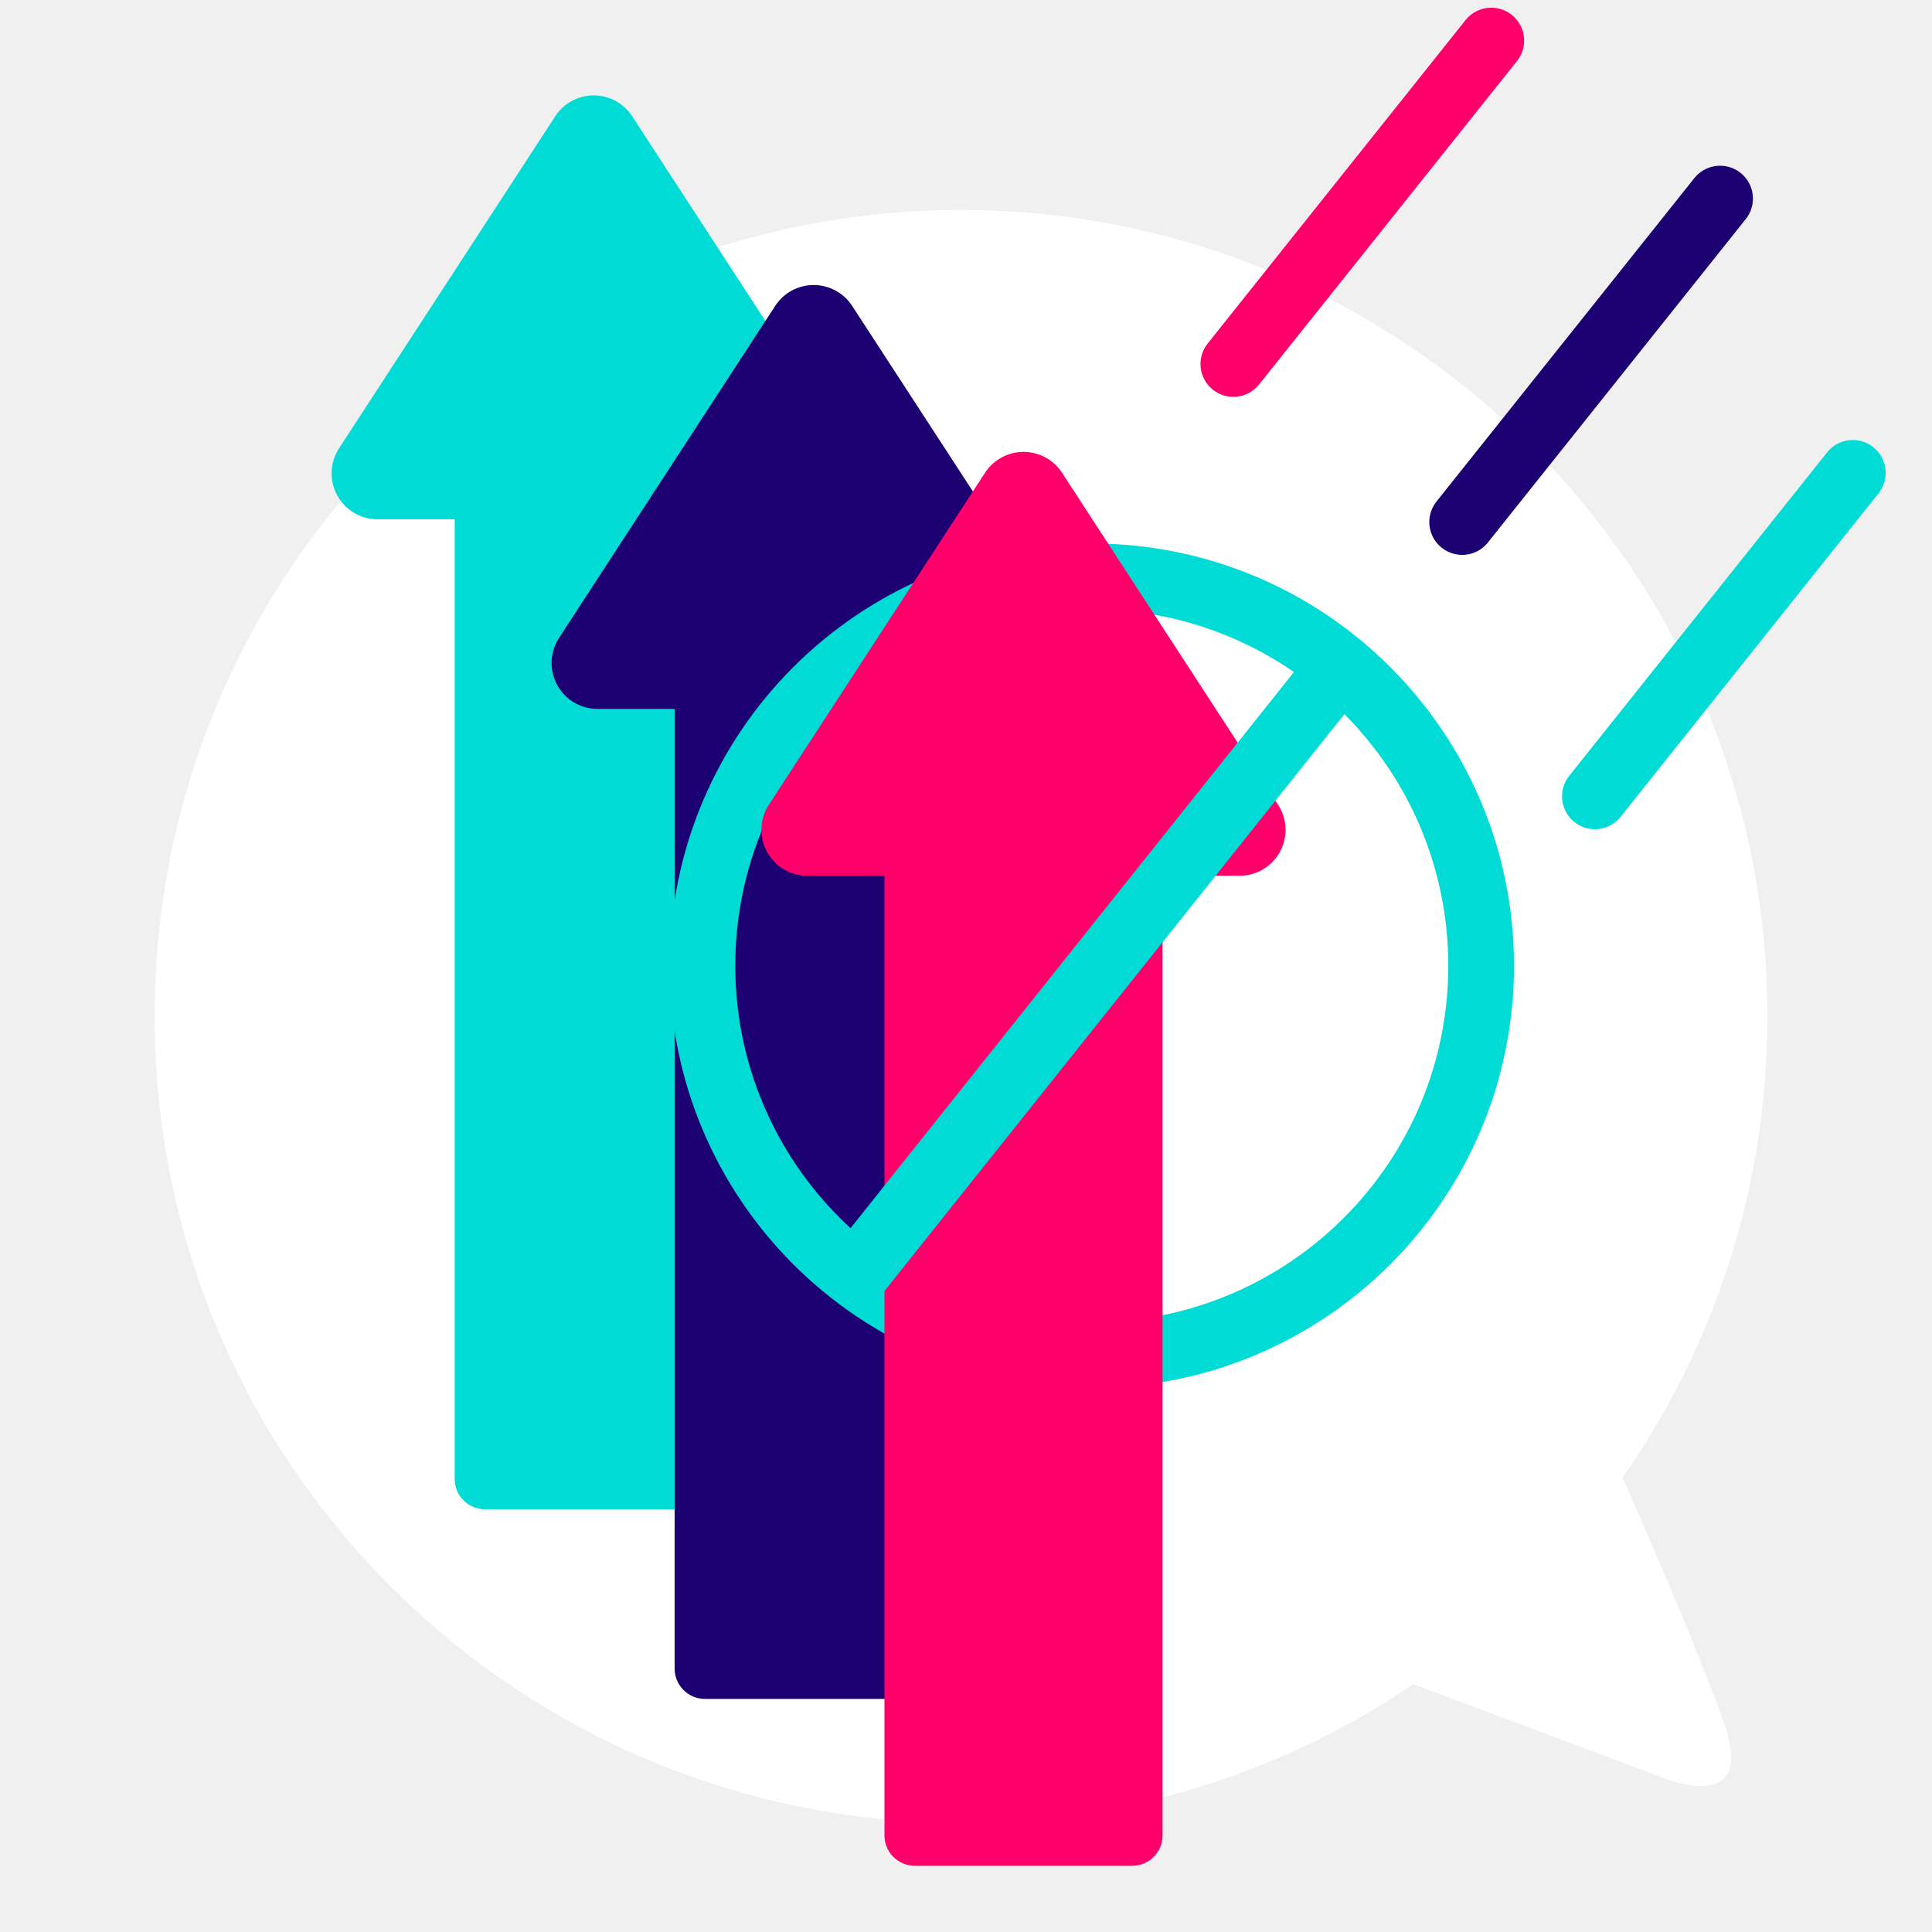
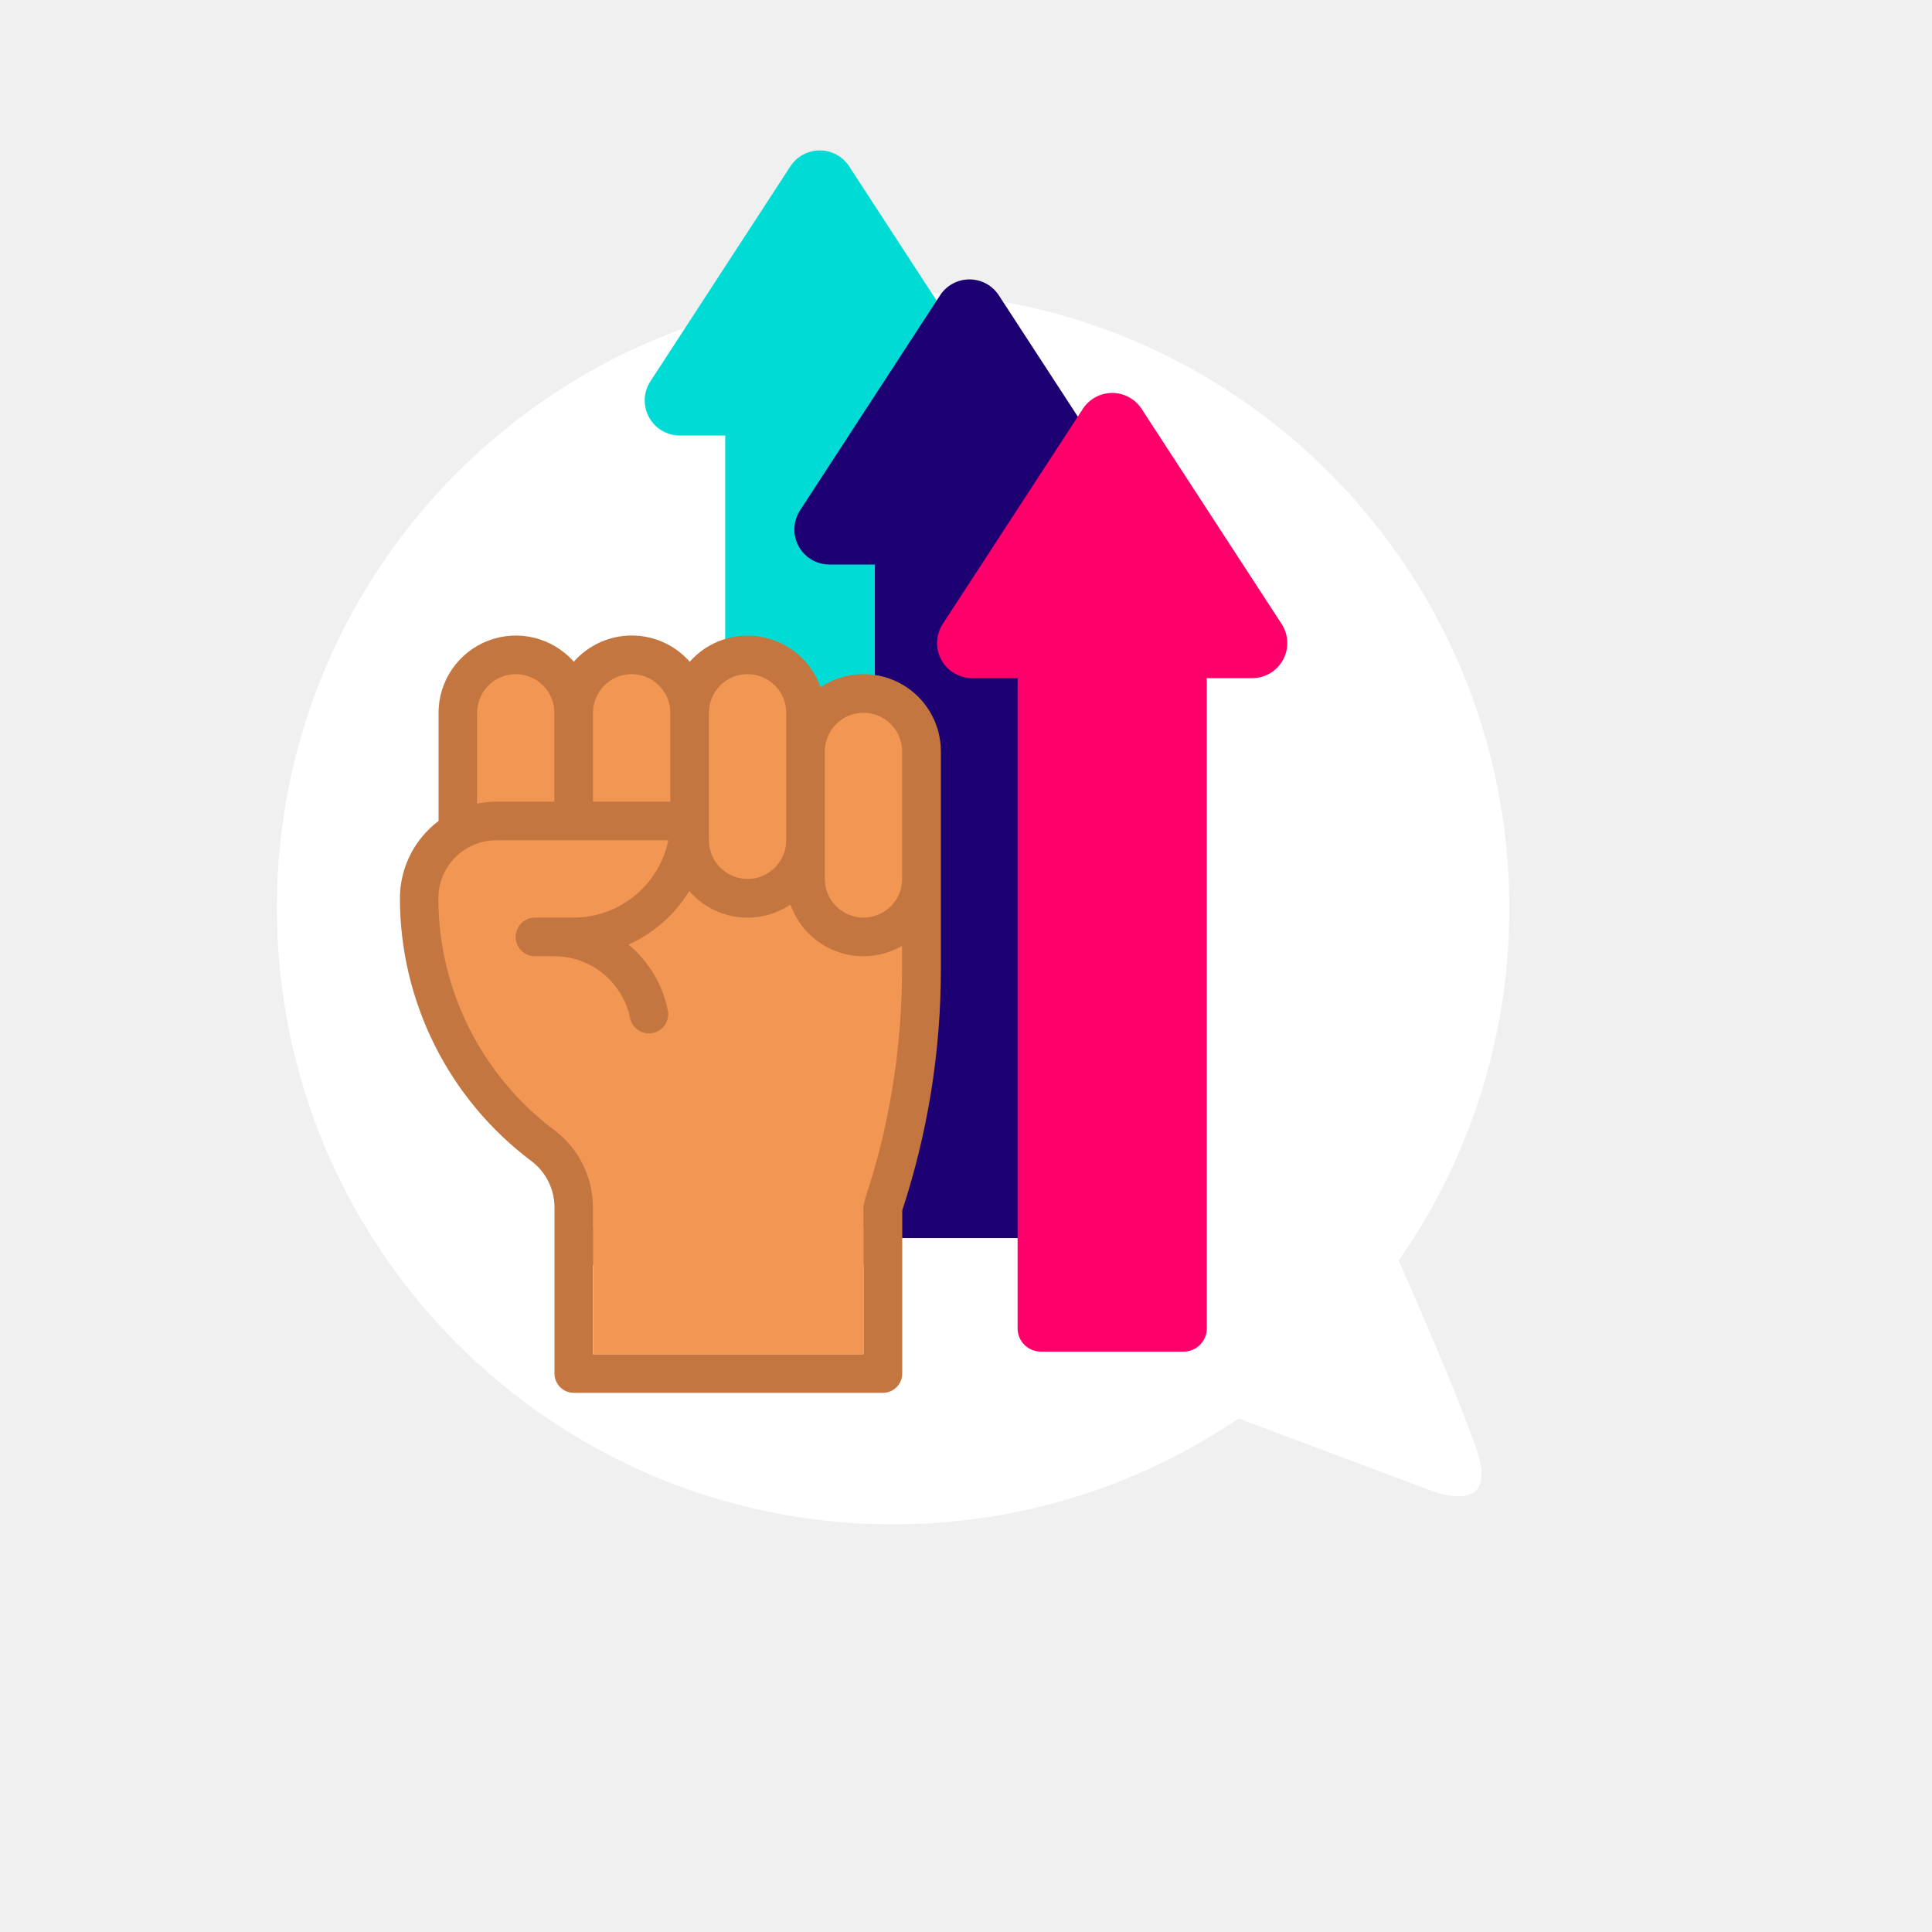
- <svg xmlns="http://www.w3.org/2000/svg" version="1.1" id="testingconvo" x="0px" y="0px" viewBox="0 0 1000 1000" style="enable-background:new 0 0 1000 1000;" xml:space="preserve">
-   <style type="text/css">
- 	.st0{fill:#FFFFFF;}
- 	.st1{fill:#00DCD5;}
- 	.st2{fill:#1D0072;}
- 	.st3{fill:none;stroke:#00DCD5;stroke-width:34.024;stroke-miterlimit:10;}
- 	.st4{fill:#FF006A;}
- 	.st5{fill:none;stroke:#FF006A;stroke-width:34.024;stroke-linecap:round;stroke-linejoin:round;}
- 	.st6{fill:none;stroke:#1D0072;stroke-width:34.024;stroke-linecap:round;stroke-linejoin:round;}
- 	.st7{fill:none;stroke:#00DCD5;stroke-width:34.024;stroke-linecap:round;stroke-linejoin:round;}
- </style>
-   <g id="Layer_19">
-     <g>
-       <g id="logo_ideas_2_">
-         <g id="logo_v1_yellow_2_">
-           <g id="speech_bubble_2_">
-             <circle id="circle_2_" class="st0" cx="497.41" cy="526.09" r="417.4" />
-             <path id="dash_2_" class="st0" d="M713.36,864.97l146.26,54.82c0,0,49.81,21.54,32.9-27.4       c-16.91-48.94-65.81-157.19-65.81-157.19L713.36,864.97z" />
+ <svg xmlns="http://www.w3.org/2000/svg" viewBox="0 0 1000 1000">
+   <defs>
+     <style>
+       .cls-1 {
+         fill: #fff;
+       }
+ 
+       .cls-2 {
+         fill: #00dcd5;
+       }
+ 
+       .cls-3 {
+         fill: #1d0072;
+       }
+ 
+       .cls-4 {
+         fill: #ff006a;
+       }
+ 
+       .cls-5 {
+         fill: #f29753;
+       }
+ 
+       .cls-6 {
+         fill: #c47641;
+       }
+     </style>
+   </defs>
+   <g id="Layer_20" data-name="Layer 20">
+     <g id="Layer_2" data-name="Layer 2">
+       <g id="logo_ideas" data-name="logo ideas">
+         <g id="logo_v1_yellow" data-name="logo v1 yellow">
+           <g id="speech_bubble" data-name="speech bubble">
+             <circle id="circle" class="cls-1" cx="462.27" cy="470.04" r="318.96" />
+             <path id="dash" class="cls-1" d="M627.29,729l111.77,41.89s38.06,16.46,25.14-20.94-50.29-120.12-50.29-120.12Z" />
          </g>
        </g>
      </g>
    </g>
  </g>
-   <g id="Layer_21">
+   <g id="Layer_16" data-name="Layer 16">
    <g>
-       <path class="st1" d="M287.41,60.17L175.49,232.05c-7.16,10.99-4.06,25.7,6.93,32.87c3.86,2.52,8.37,3.85,12.97,3.85h223.77    c13.12,0,23.75-10.63,23.76-23.75c0-4.61-1.34-9.11-3.85-12.97L327.21,60.17c-7.16-10.99-21.87-14.1-32.86-6.94    C291.58,55.03,289.21,57.39,287.41,60.17z" />
-       <path class="st1" d="M251.04,253.84h112.54c8.67,0,15.7,7.03,15.7,15.7v495.97c0,8.67-7.03,15.7-15.7,15.7H251.04    c-8.67,0-15.7-7.03-15.7-15.7V269.55C235.34,260.87,242.37,253.84,251.04,253.84z" />
+       <g>
+         <path class="cls-2" d="M409.11,86.1,336.65,197.37a18.15,18.15,0,0,0,15.21,28.06H496.79A18.15,18.15,0,0,0,512,197.37L439.53,86.1A18.15,18.15,0,0,0,409.11,86.1Z" />
+         <rect class="cls-2" x="375.36" y="215.27" width="97.93" height="358.79" rx="12" />
+       </g>
+       <g>
+         <path class="cls-3" d="M486.57,152.87,414.11,264.14a18.15,18.15,0,0,0,15.21,28.06H574.25a18.16,18.16,0,0,0,15.21-28.06L517,152.87A18.15,18.15,0,0,0,486.57,152.87Z" />
+         <rect class="cls-3" x="452.81" y="282.04" width="97.93" height="358.79" rx="12" />
+       </g>
+       <g>
+         <path class="cls-4" d="M560.47,211.63,488,322.9A18.15,18.15,0,0,0,503.21,351H648.14a18.15,18.15,0,0,0,15.21-28.06L590.89,211.63A18.15,18.15,0,0,0,560.47,211.63Z" />
+         <rect class="cls-4" x="526.71" y="340.8" width="97.93" height="358.79" rx="12" />
+       </g>
    </g>
  </g>
-   <g id="Layer_20">
-     <g>
-       <path class="st2" d="M401.26,158.31L289.34,330.2c-7.16,10.99-4.06,25.7,6.93,32.87c3.86,2.52,8.37,3.85,12.97,3.85h223.77    c13.12,0,23.75-10.63,23.76-23.75c0-4.61-1.34-9.11-3.85-12.97L441.06,158.31c-7.16-10.99-21.87-14.1-32.86-6.94    C405.43,153.17,403.06,155.54,401.26,158.31z" />
-       <path class="st2" d="M364.89,351.99h112.54c8.67,0,15.7,7.03,15.7,15.7v495.97c0,8.67-7.03,15.7-15.7,15.7H364.89    c-8.67,0-15.7-7.03-15.7-15.7V367.69C349.19,359.02,356.22,351.99,364.89,351.99z" />
-     </g>
-   </g>
-   <g id="Layer_16">
-     <circle class="st3" cx="565.11" cy="499.86" r="201.53" />
-   </g>
-   <g id="Layer_14_1_">
-     <g>
-       <path class="st4" d="M509.87,244.68L397.96,416.57c-7.16,10.99-4.06,25.7,6.93,32.87c3.86,2.52,8.37,3.85,12.97,3.85h223.77    c13.12,0,23.75-10.63,23.76-23.75c0-4.61-1.34-9.11-3.85-12.97L549.68,244.68c-7.16-10.99-21.87-14.1-32.86-6.94    C514.04,239.54,511.68,241.91,509.87,244.68z" />
-       <path class="st4" d="M473.5,438.36h112.54c8.67,0,15.7,7.03,15.7,15.7v495.97c0,8.67-7.03,15.7-15.7,15.7H473.5    c-8.67,0-15.7-7.03-15.7-15.7V454.06C457.8,445.39,464.83,438.36,473.5,438.36z" />
-     </g>
-     <line class="st5" x1="638.39" y1="188.41" x2="771.87" y2="21" />
-     <line class="st6" x1="756.82" y1="270.2" x2="890.3" y2="102.79" />
-     <line class="st7" x1="444.05" y1="658.2" x2="688.12" y2="352.08" />
-     <line class="st7" x1="825.52" y1="412.18" x2="959" y2="244.77" />
+   <g id="Layer_14" data-name="Layer 14">
+     <polygon class="cls-5" points="240 424 238 358 271 334 293 357 315 344 343.24 345.21 352 354 390 335 414 358 417 368 444 358 475 378 477 519 455 627 451 643 301 644 293 612 240 552 212 480 225 436 240 424" />
+     <path class="cls-6" d="M446.94,348.94a39.69,39.69,0,0,0-22.24,6.77A40,40,0,0,0,357,342.51a39.95,39.95,0,0,0-60,0,40,40,0,0,0-70,26.42v56a50.17,50.17,0,0,0-20,40,170.14,170.14,0,0,0,68,136,30,30,0,0,1,12,24v86a10,10,0,0,0,10,10h160a10,10,0,0,0,10-10V626.55a403.61,403.61,0,0,0,14.84-60.83,402,402,0,0,0,5.16-64V388.94A40,40,0,0,0,446.94,348.94Zm0,20a20,20,0,0,1,20,20v66a20,20,0,0,1-40,0v-66A20,20,0,0,1,446.94,368.94Zm-60-20a20,20,0,0,1,20,20v66a20,20,0,0,1-40,0v-66A20,20,0,0,1,386.94,348.94Zm-60,0a20,20,0,0,1,20,20v46h-40v-46A20,20,0,0,1,326.94,348.94Zm-60,0a20,20,0,0,1,20,20v46h-30a50.71,50.71,0,0,0-10,1v-47A20,20,0,0,1,266.94,348.94Zm40,352v-46h140v46ZM462,562.51c-6.45,39.65-15.1,57.63-15.1,62.43v10h-140v-10a50,50,0,0,0-20-40,150.12,150.12,0,0,1-60-120,30,30,0,0,1,30-30h89a50.09,50.09,0,0,1-49,40h-20a10,10,0,0,0,0,20h10a40.08,40.08,0,0,1,39.23,32.14,10,10,0,0,0,19.61-3.9,59.71,59.71,0,0,0-20.44-34.29,70.47,70.47,0,0,0,31.46-27.7,39.9,39.9,0,0,0,52.39,7,40,40,0,0,0,57.75,21.4v12.13A381.53,381.53,0,0,1,462,562.51Z" />
+     <path class="cls-5" d="M307,635v66H447V635S374,601,307,635Z" />
  </g>
</svg>
